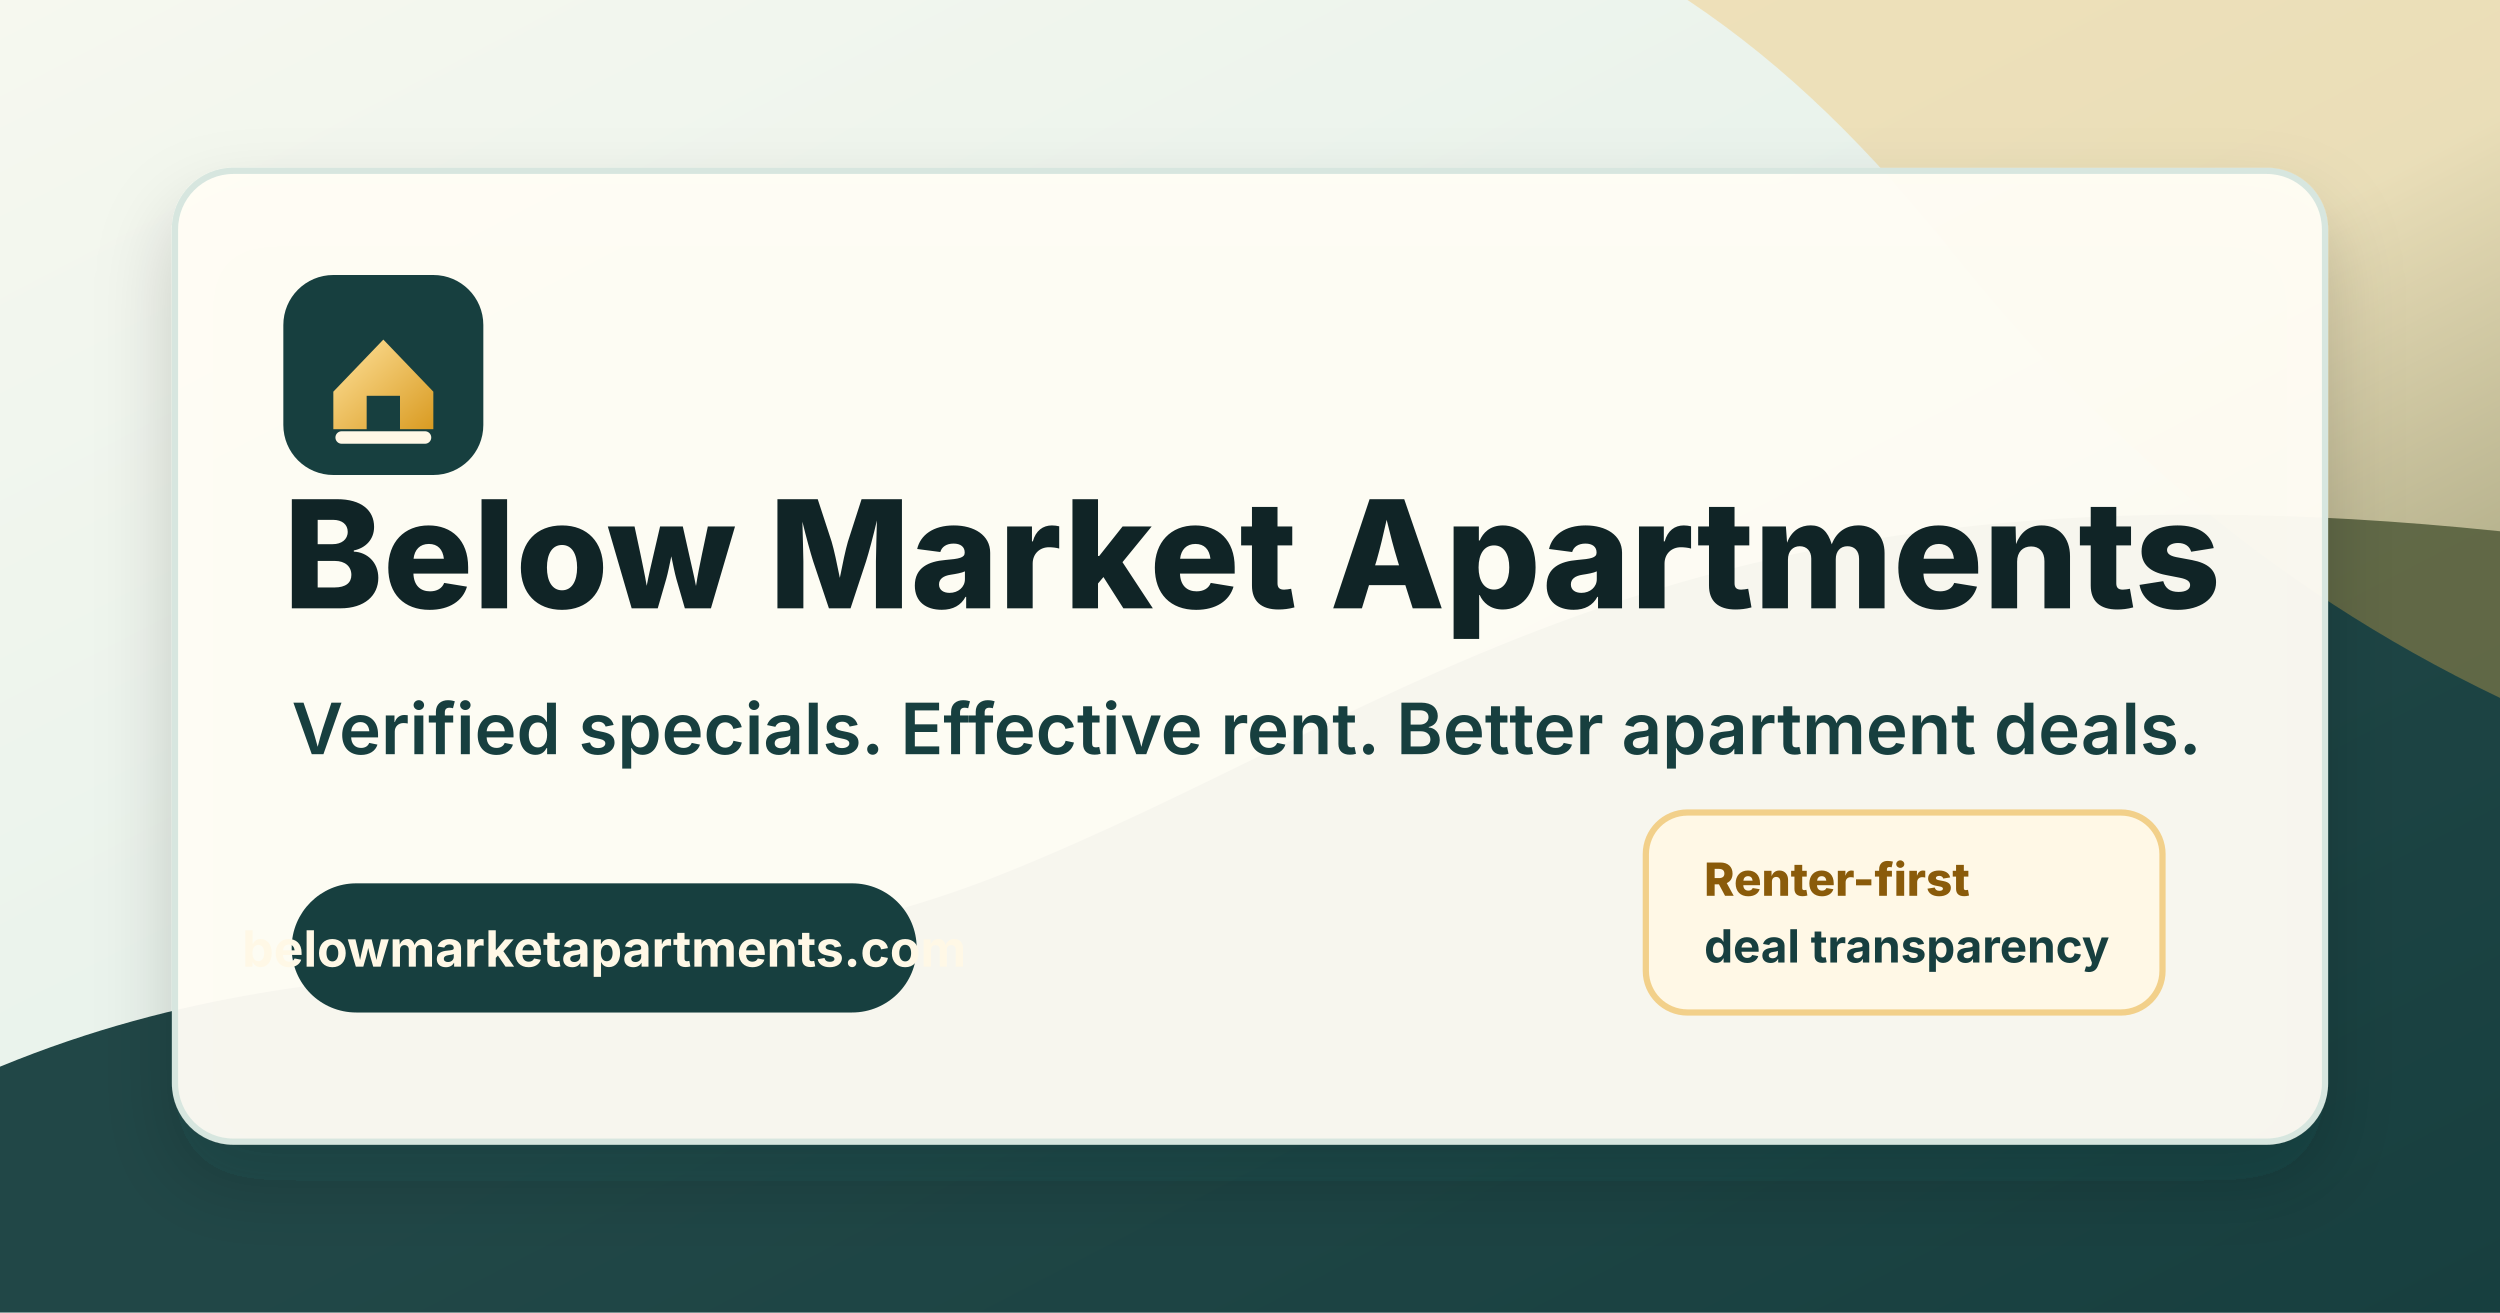
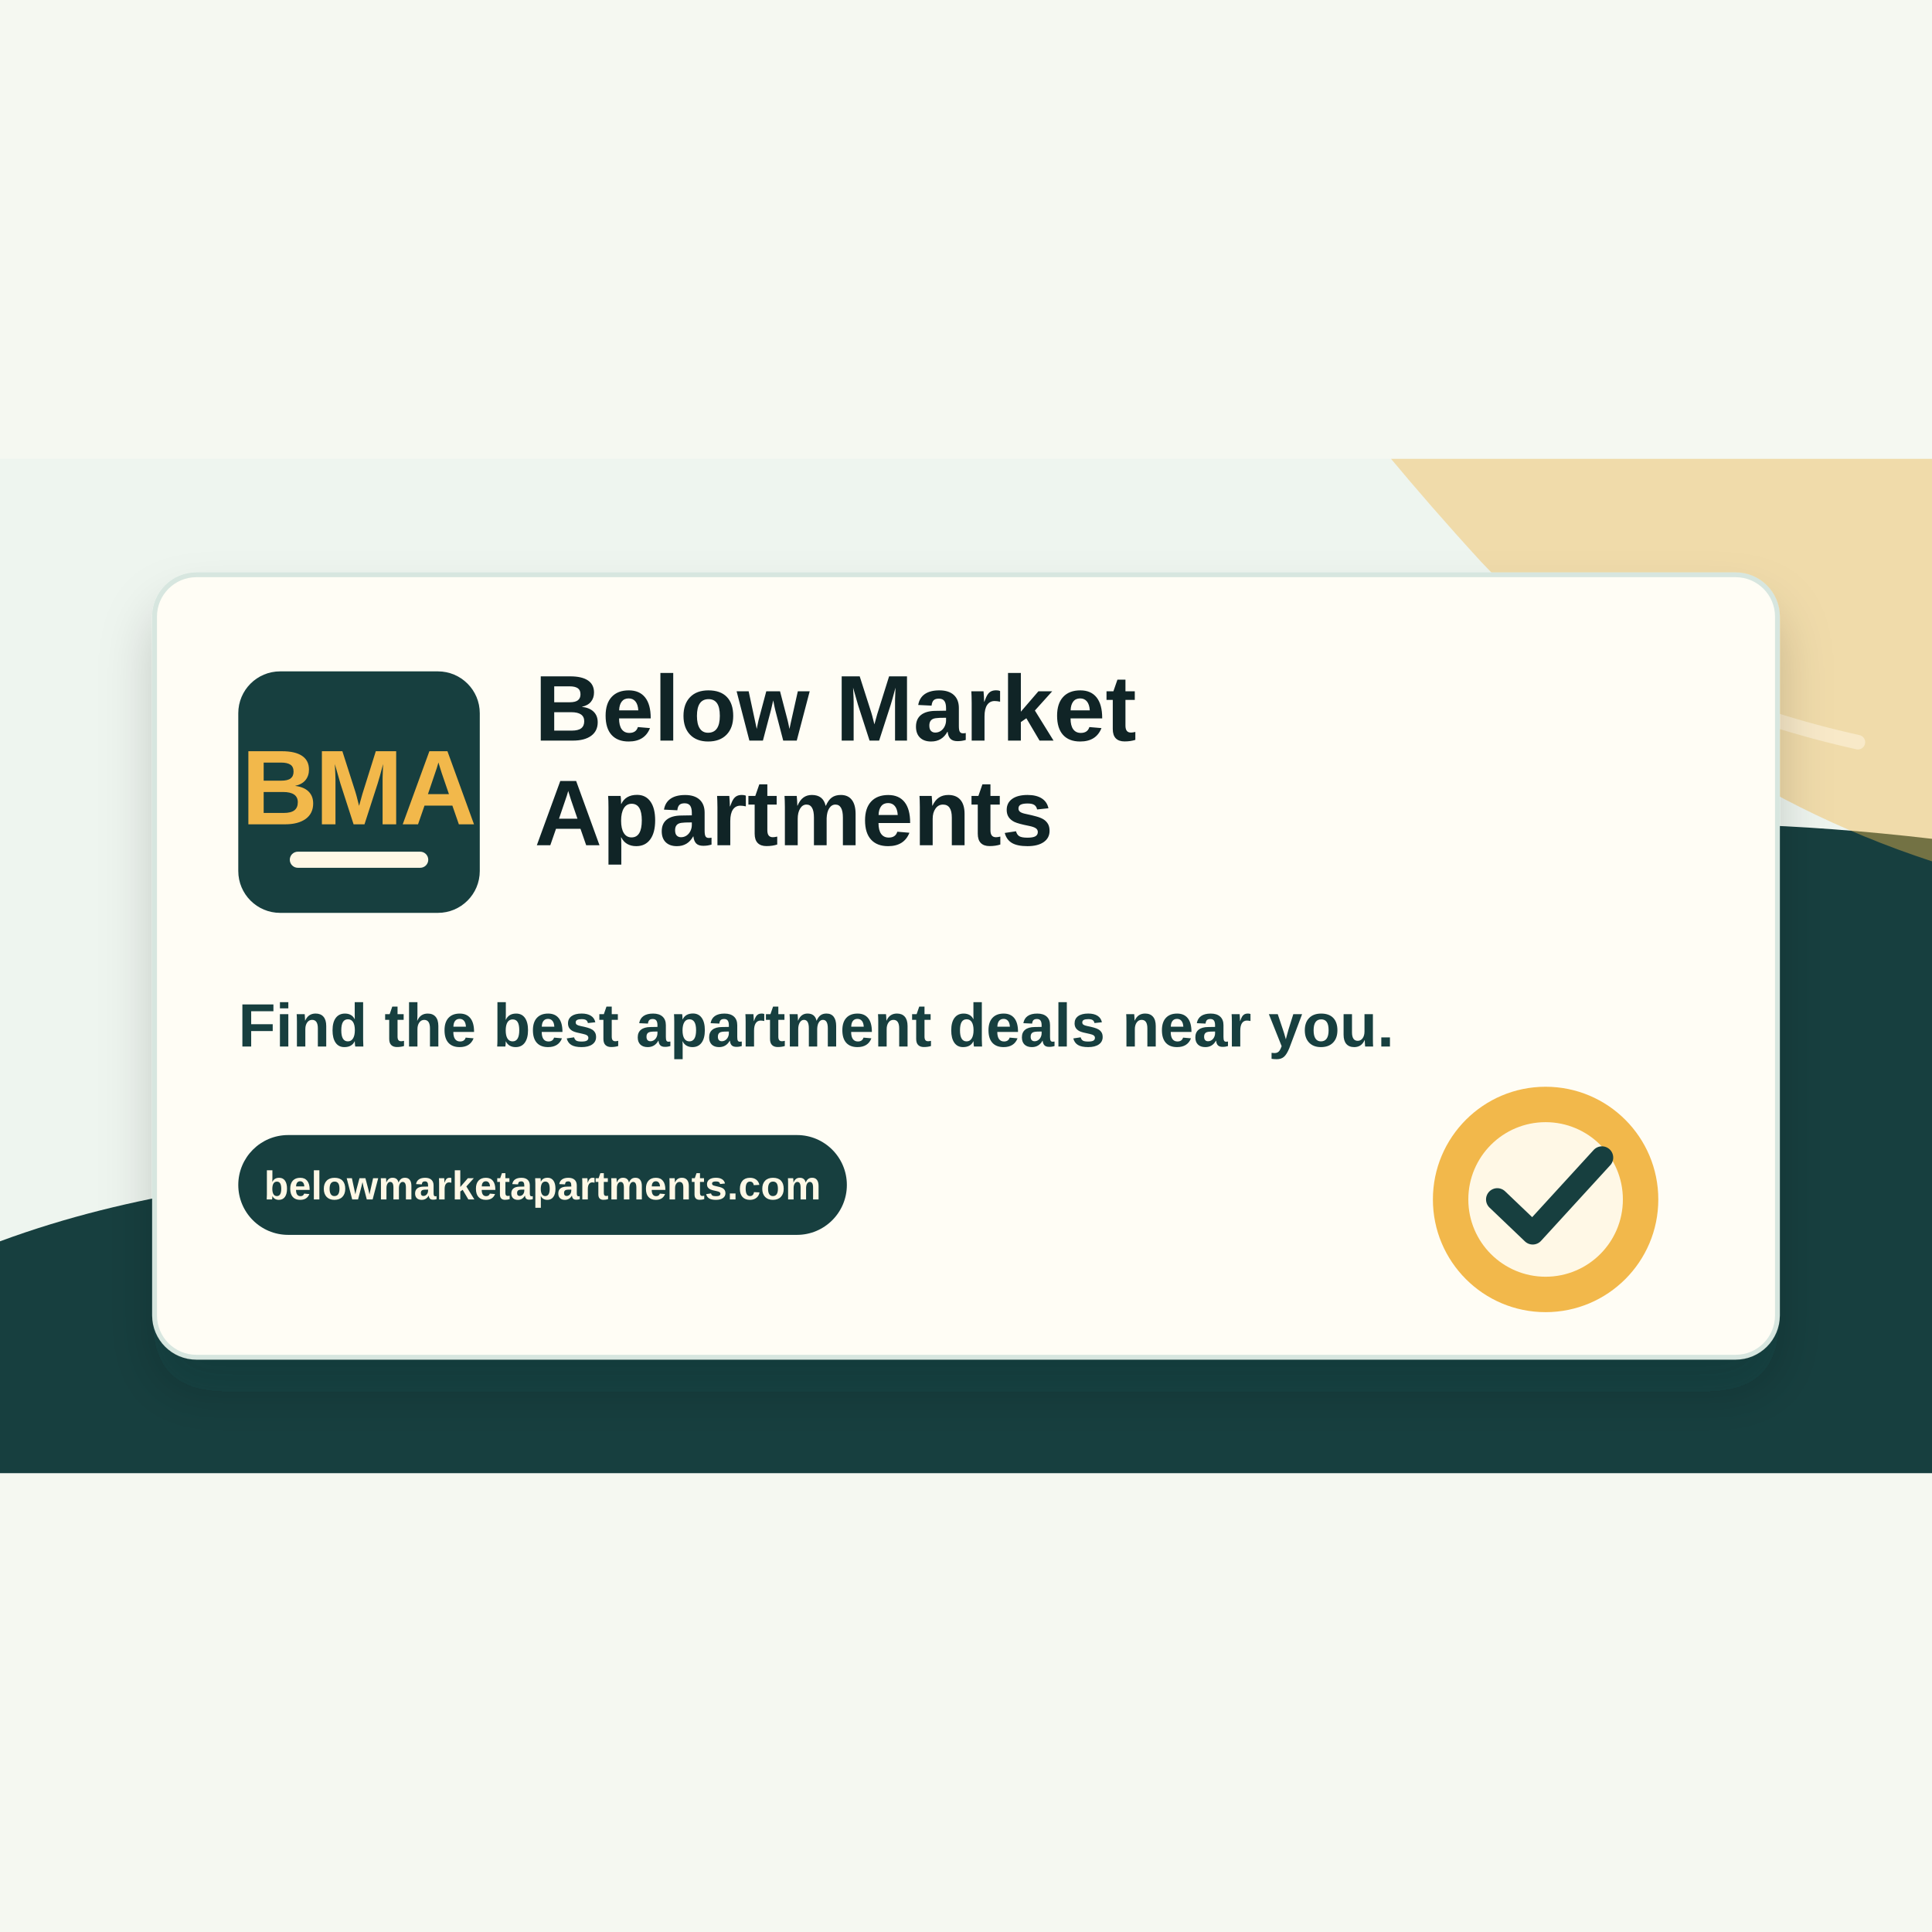
- <svg xmlns="http://www.w3.org/2000/svg" width="1200" height="630" viewBox="0 0 1200 630" role="img" aria-labelledby="title desc">
+ <svg xmlns="http://www.w3.org/2000/svg" width="1200" height="1200" viewBox="0 0 1200 1200" role="img" aria-labelledby="title desc">
  <defs>
-     <linearGradient id="bg" x1="0" y1="0" x2="1" y2="1">
-       <stop offset="0" stop-color="#f6f8ef" />
-       <stop offset="0.54" stop-color="#e6f1eb" />
-       <stop offset="1" stop-color="#173f3f" />
-     </linearGradient>
-     <linearGradient id="gold" x1="0" y1="0" x2="1" y2="1">
-       <stop offset="0" stop-color="#ffe29b" />
-       <stop offset="1" stop-color="#d99b22" />
-     </linearGradient>
    <filter id="soft-shadow" x="-20%" y="-20%" width="140%" height="140%">
-       <feDropShadow dx="0" dy="18" stdDeviation="18" flood-color="#102426" flood-opacity="0.18" />
+       <feDropShadow dx="0" dy="20" stdDeviation="16" flood-color="#102426" flood-opacity="0.18" />
    </filter>
  </defs>
-   <rect width="1200" height="630" fill="url(#bg)" />
-   <path d="M0 512 C175 440 310 487 480 420 C680 340 805 214 1200 255 L1200 630 L0 630 Z" fill="#173f3f" opacity="0.95" />
-   <path d="M810 0 L1200 0 L1200 335 C1085 280 1004 204 938 122 C898 72 858 32 810 0 Z" fill="#f2b84b" opacity="0.32" />
-   <g filter="url(#soft-shadow)">
-     <rect x="84" y="82" width="1032" height="466" rx="28" fill="#fffdf5" opacity="0.96" />
-     <rect x="84" y="82" width="1032" height="466" rx="28" fill="none" stroke="#d7e6df" stroke-width="3" />
-   </g>
-   <g transform="translate(136 132)">
-     <rect x="0" y="0" width="96" height="96" rx="24" fill="#173f3f" />
-     <path d="M24 56 L48 31 L72 56 V74 H56 V58 H40 V74 H24 Z" fill="url(#gold)" />
-     <path d="M28 78 H68" stroke="#fff8e6" stroke-width="6" stroke-linecap="round" />
-   </g>
-   <text x="136" y="292" fill="#102426" font-family="Inter, Arial, sans-serif" font-size="72" font-weight="800" letter-spacing="0">
-     Below Market Apartments
-   </text>
-   <text x="140" y="362" fill="#173f3f" font-family="Inter, Arial, sans-serif" font-size="34" font-weight="600">
-     Verified specials. Effective rent. Better apartment deals.
-   </text>
-   <g transform="translate(140 424)">
-     <rect x="0" y="0" width="300" height="62" rx="31" fill="#173f3f" />
-     <text x="150" y="40" text-anchor="middle" fill="#fff8e6" font-family="Inter, Arial, sans-serif" font-size="24" font-weight="700">
-       belowmarketapartments.com
+   <rect width="1200" height="1200" fill="#f5f8f1" />
+   <g transform="translate(0 285)">
+     <rect width="1200" height="630" fill="#f5f8f1" />
+     <rect width="1200" height="630" fill="#e7f3ee" opacity="0.56" />
+     <path d="M0 486 C168 424 322 456 500 382 C718 292 858 196 1200 236 L1200 630 L0 630 Z" fill="#173f3f" />
+     <path d="M864 0 H1200 V250 C1084 212 998 146 920 64 C898 40 879 18 864 0 Z" fill="#f2b84b" opacity="0.42" />
+     <path d="M948 92 C1016 132 1082 160 1154 176" fill="none" stroke="#fff8e6" stroke-width="9" stroke-linecap="round" opacity="0.5" />
+     <g filter="url(#soft-shadow)">
+       <rect x="96" y="72" width="1008" height="486" rx="26" fill="#fffdf5" />
+       <rect x="96" y="72" width="1008" height="486" rx="26" fill="none" stroke="#d7e6df" stroke-width="3" />
+     </g>
+     <g transform="translate(148 132)">
+       <rect x="0" y="0" width="150" height="150" rx="26" fill="#173f3f" />
+       <text x="75" y="95" fill="#f2b84b" font-family="Arial, Helvetica, sans-serif" font-size="66" font-weight="900" text-anchor="middle" letter-spacing="-2">
+         BMA
+       </text>
+       <rect x="32" y="112" width="86" height="10" rx="5" fill="#fff8e6" />
+     </g>
+     <text x="332" y="175" fill="#102426" font-family="Arial, Helvetica, sans-serif" font-size="58" font-weight="900" letter-spacing="0">
+       Below Market
    </text>
-   </g>
-   <g transform="translate(790 390)">
-     <rect x="0" y="0" width="248" height="96" rx="20" fill="#fff8e6" stroke="#f2d08a" stroke-width="3" />
-     <text x="28" y="40" fill="#8a5b0a" font-family="Inter, Arial, sans-serif" font-size="22" font-weight="800">
-       Renter-first
+     <text x="332" y="240" fill="#102426" font-family="Arial, Helvetica, sans-serif" font-size="58" font-weight="900" letter-spacing="0">
+       Apartments
    </text>
-     <text x="28" y="72" fill="#173f3f" font-family="Inter, Arial, sans-serif" font-size="22" font-weight="700">
-       deal transparency
+     <text x="148" y="365" fill="#173f3f" font-family="Arial, Helvetica, sans-serif" font-size="38" font-weight="800" letter-spacing="0">
+       Find the best apartment deals near you.
    </text>
+     <g transform="translate(148 420)">
+       <rect x="0" y="0" width="378" height="62" rx="31" fill="#173f3f" />
+       <text x="189" y="40" text-anchor="middle" fill="#fff8e6" font-family="Arial, Helvetica, sans-serif" font-size="25" font-weight="800">
+         belowmarketapartments.com
+       </text>
+     </g>
+     <g transform="translate(890 390)">
+       <circle cx="70" cy="70" r="70" fill="#f2b84b" />
+       <circle cx="70" cy="70" r="48" fill="#fff8e6" />
+       <path d="M40 70 L62 91 L105 44" fill="none" stroke="#173f3f" stroke-width="14" stroke-linecap="round" stroke-linejoin="round" />
+     </g>
  </g>
</svg>
